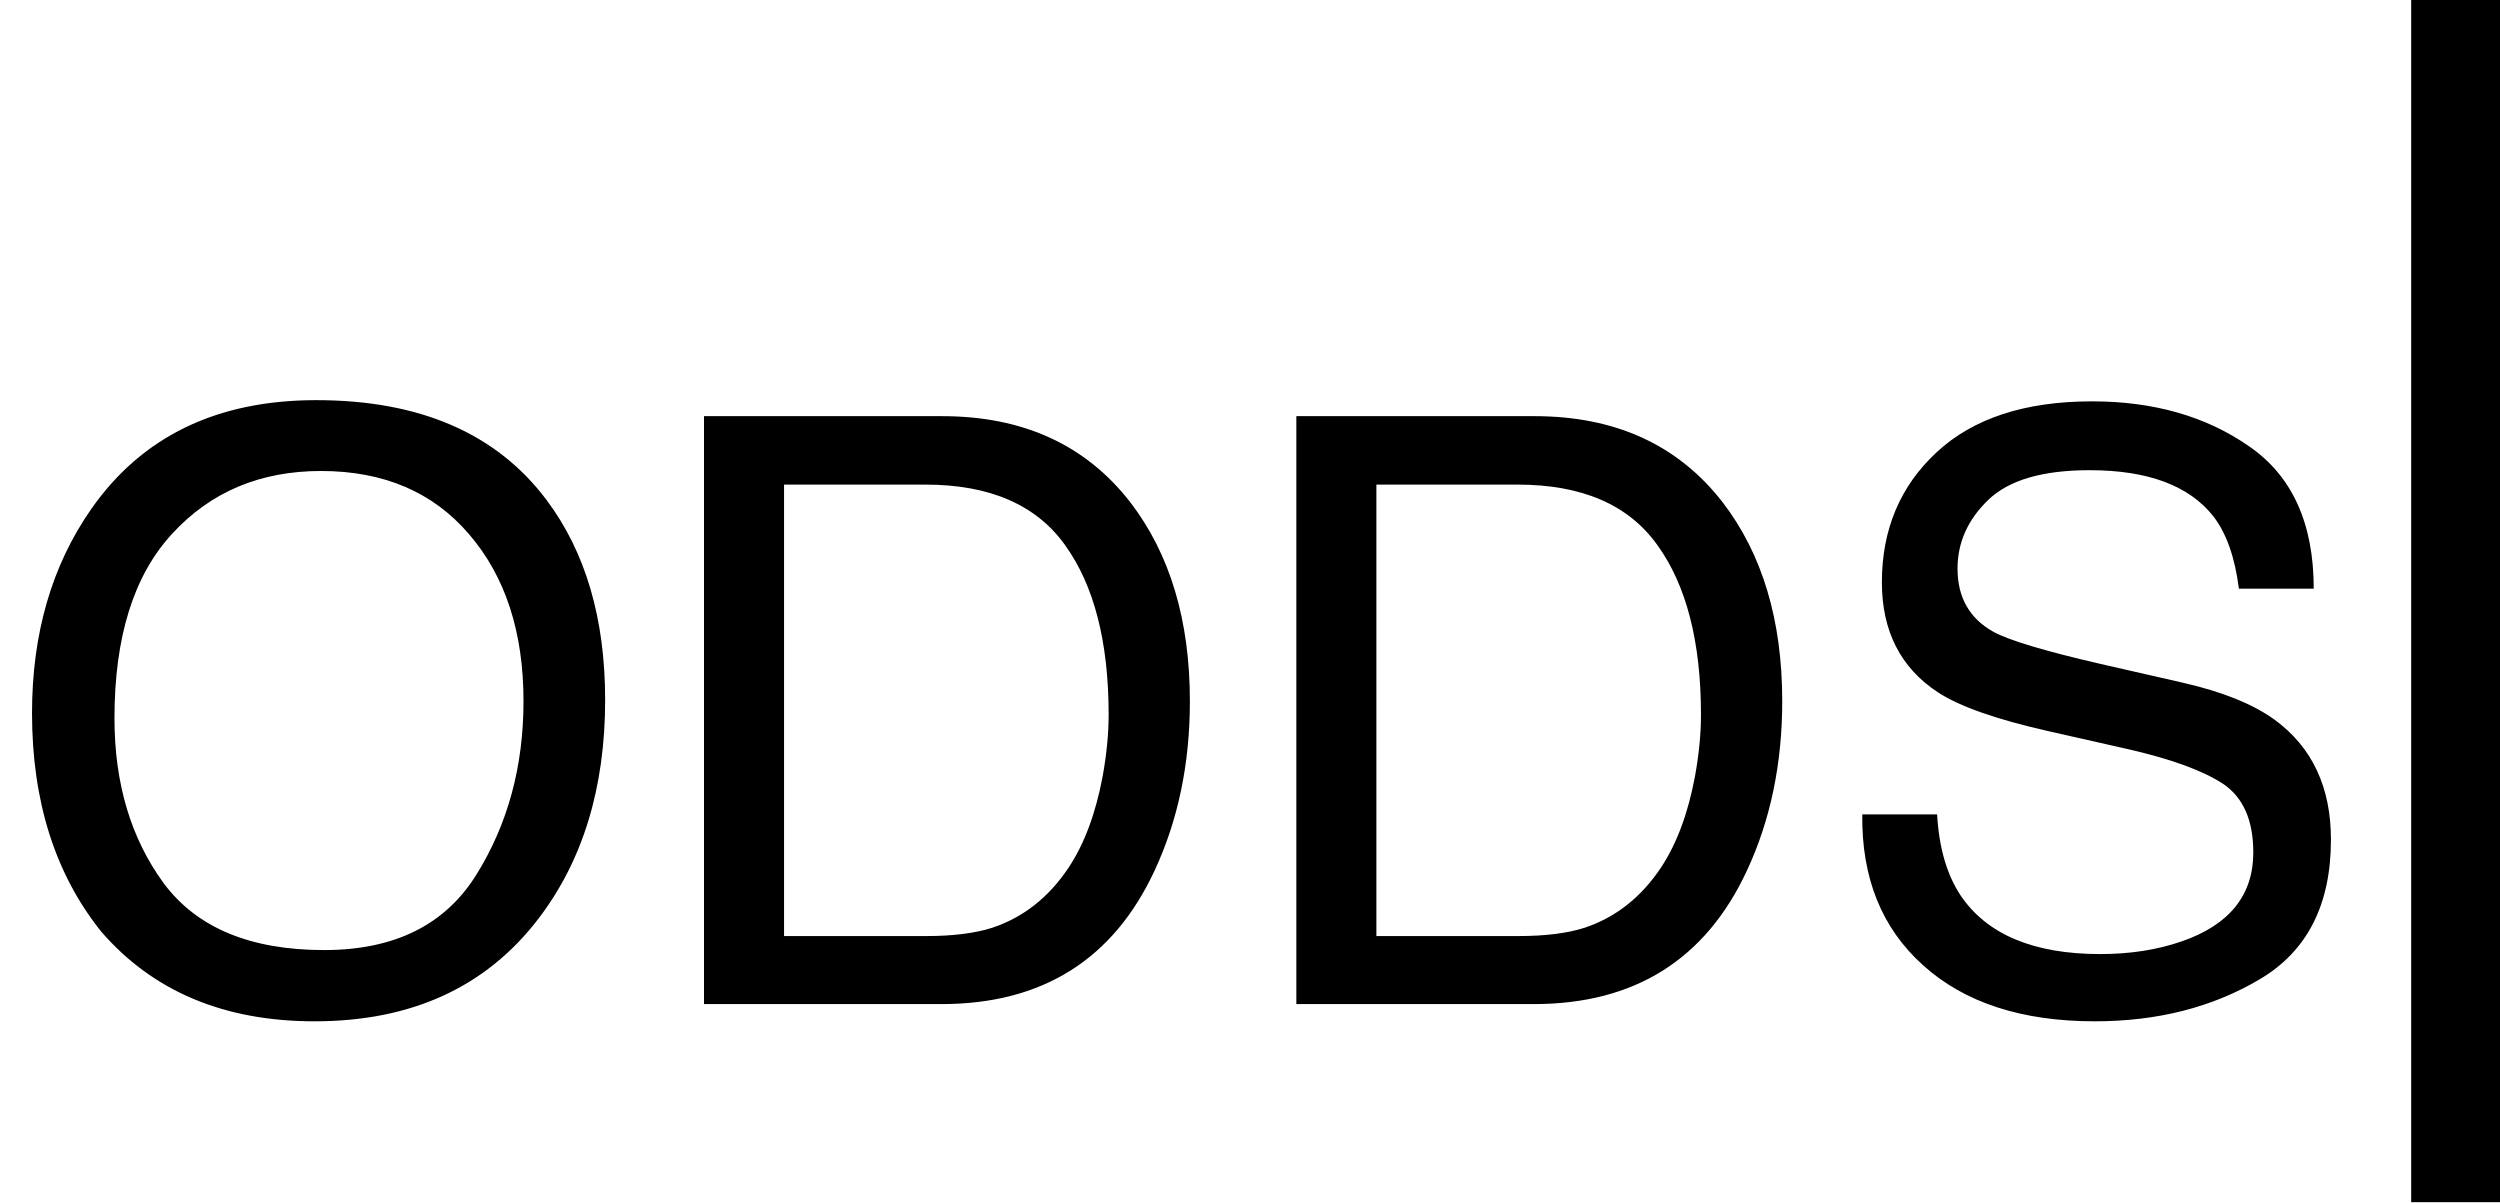
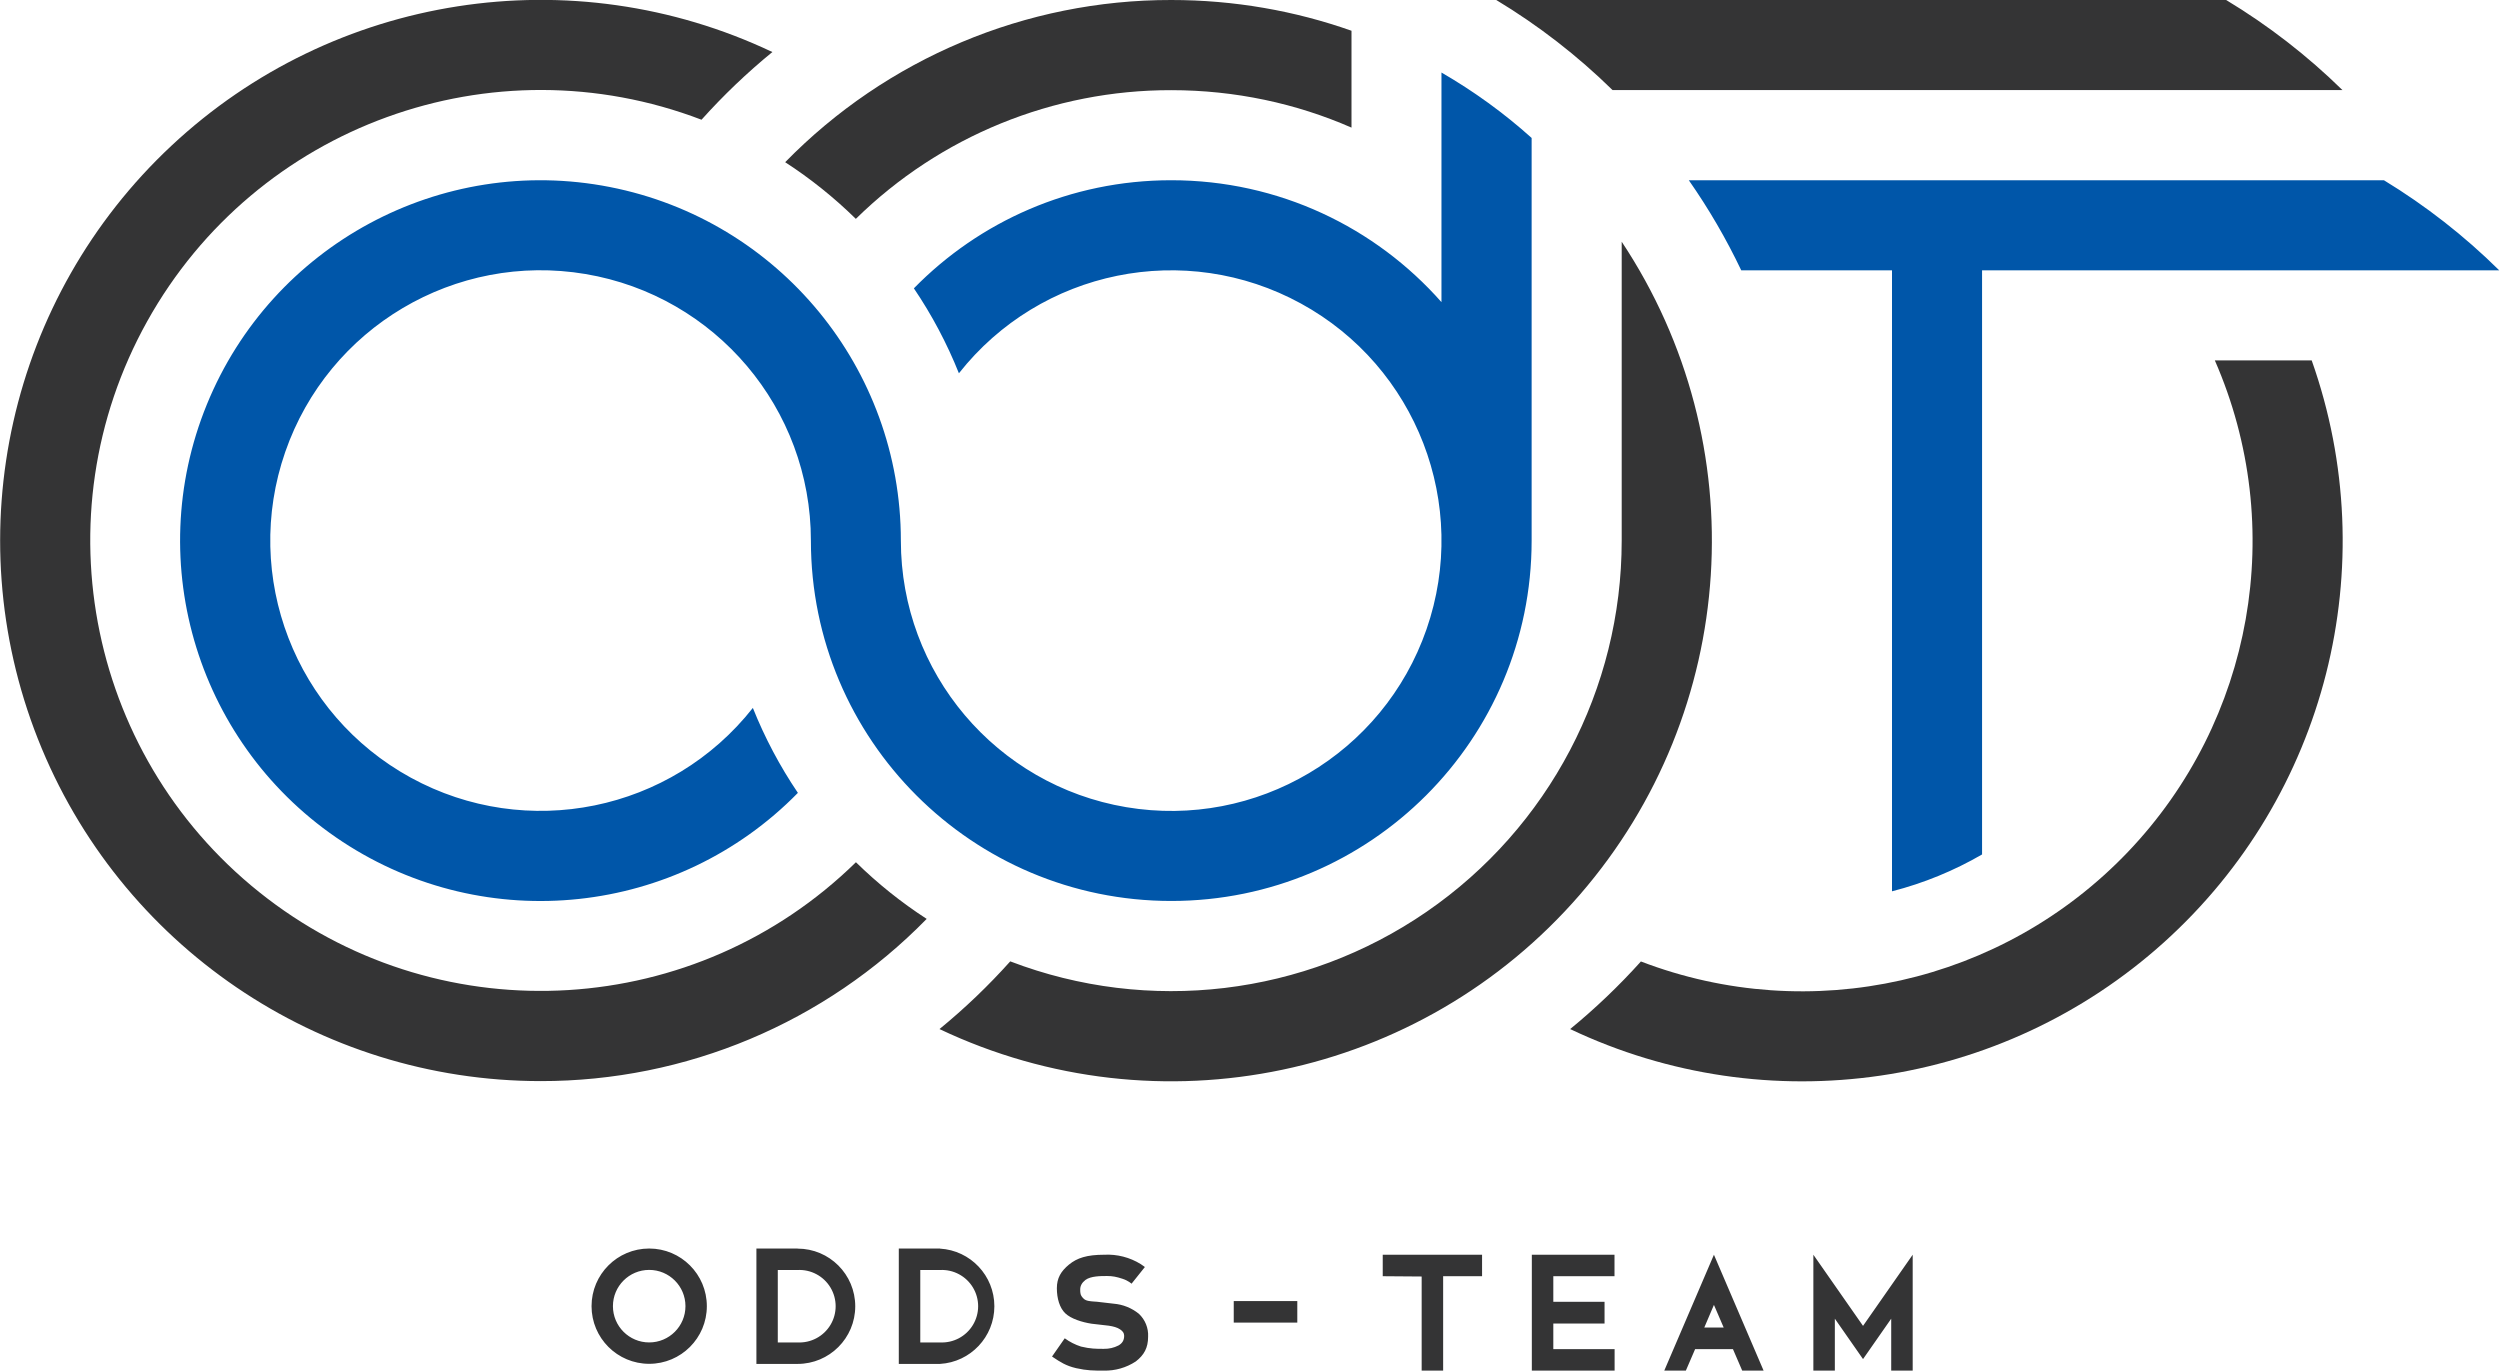
- <svg xmlns="http://www.w3.org/2000/svg" viewBox="0 0 366 176" fill="black" height="44">
-   <path d="M46.289 58.582C61.484 58.582 72.734 63.465 80.039 73.231C85.742 80.848 88.594 90.594 88.594 102.469C88.594 115.32 85.332 126.004 78.809 134.52C71.152 144.52 60.234 149.52 46.055 149.52C32.812 149.52 22.402 145.145 14.824 136.395C8.066 127.957 4.688 117.293 4.688 104.402C4.688 92.762 7.578 82.801 13.359 74.519C20.781 63.895 31.758 58.582 46.289 58.582ZM47.461 139.09C57.734 139.09 65.156 135.418 69.727 128.074C74.336 120.691 76.641 112.215 76.641 102.645C76.641 92.527 73.984 84.383 68.672 78.211C63.398 72.039 56.172 68.953 46.992 68.953C38.086 68.953 30.82 72.019 25.195 78.152C19.57 84.246 16.758 93.25 16.758 105.164C16.758 114.695 19.16 122.742 23.965 129.305C28.809 135.828 36.641 139.09 47.461 139.09ZM135.586 137.039C139.531 137.039 142.773 136.629 145.312 135.809C149.844 134.285 153.555 131.355 156.445 127.02C158.75 123.543 160.41 119.09 161.426 113.66C162.012 110.418 162.305 107.41 162.305 104.637C162.305 93.973 160.176 85.691 155.918 79.793C151.699 73.894 144.883 70.945 135.469 70.945H114.785V137.039H135.586ZM103.066 60.926H137.93C149.766 60.926 158.945 65.125 165.469 73.523C171.289 81.102 174.199 90.809 174.199 102.645C174.199 111.785 172.48 120.047 169.043 127.43C162.988 140.477 152.578 147 137.812 147H103.066V60.926ZM222.305 137.039C226.25 137.039 229.492 136.629 232.031 135.809C236.562 134.285 240.273 131.355 243.164 127.02C245.469 123.543 247.129 119.09 248.145 113.66C248.73 110.418 249.023 107.41 249.023 104.637C249.023 93.973 246.895 85.691 242.637 79.793C238.418 73.894 231.602 70.945 222.188 70.945H201.504V137.039H222.305ZM189.785 60.926H224.648C236.484 60.926 245.664 65.125 252.188 73.523C258.008 81.102 260.918 90.809 260.918 102.645C260.918 111.785 259.199 120.047 255.762 127.43C249.707 140.477 239.297 147 224.531 147H189.785V60.926ZM283.594 119.227C283.867 124.109 285.02 128.074 287.051 131.121C290.918 136.824 297.734 139.676 307.5 139.676C311.875 139.676 315.859 139.051 319.453 137.801C326.406 135.379 329.883 131.043 329.883 124.793C329.883 120.105 328.418 116.766 325.488 114.773C322.52 112.82 317.871 111.121 311.543 109.676L299.883 107.039C292.266 105.32 286.875 103.426 283.711 101.355C278.242 97.762 275.508 92.391 275.508 85.242C275.508 77.508 278.184 71.16 283.535 66.199C288.887 61.238 296.465 58.758 306.27 58.758C315.293 58.758 322.949 60.945 329.238 65.32C335.566 69.656 338.73 76.609 338.73 86.18H327.773C327.188 81.57 325.938 78.035 324.023 75.574C320.469 71.082 314.434 68.836 305.918 68.836C299.043 68.836 294.102 70.281 291.094 73.172C288.086 76.062 286.582 79.422 286.582 83.25C286.582 87.469 288.34 90.555 291.855 92.508C294.16 93.758 299.375 95.32 307.5 97.195L319.57 99.949C325.391 101.277 329.883 103.094 333.047 105.398C338.516 109.422 341.25 115.262 341.25 122.918C341.25 132.449 337.773 139.266 330.82 143.367C323.906 147.469 315.859 149.52 306.68 149.52C295.977 149.52 287.598 146.785 281.543 141.316C275.488 135.887 272.52 128.523 272.637 119.227H283.594Z" />
-   <rect width="13" height="176" transform="matrix(-1 0 0 1 366 0)" />
+ <svg xmlns="http://www.w3.org/2000/svg" width="2537" height="1391" fill="none">
+   <path fill="#343435" d="M658.8 1362.3a36.8 36.8 0 1 1 0-73.6 36.8 36.8 0 0 1 0 73.6Zm0-95.3a58.5 58.5 0 1 0 0 117 58.5 58.5 0 0 0 0-117ZM809.4 1362.3h-20.1v-73.5h20a36.8 36.8 0 1 1 0 73.5Zm0-95.3h-41.8v117.1h41.8a58.5 58.5 0 0 0 0-117ZM953.9 1362.3h-20v-73.5h20a36.8 36.8 0 1 1 0 73.5Zm0-95.3h-41.8v117.1h41.8a58.6 58.6 0 0 0 0-117ZM1504 1273.3h-100.8v21.8l39.5.3v95.5h21.8v-95.8h39.5v-21.8ZM1554.4 1273.3h84v21.8h-62.1v26h52v22h-52v26h62.2v21.8h-84v-117.6ZM1941 1273.3l-50.4 72.2-50.4-72.2v117.6h21.8v-52.7l28.6 41 28.6-41v52.7h21.8v-117.6ZM1316.4 1320.3H1252v21.9h64.5v-21.9ZM1749.2 1347.2l-9.9-23-9.8 23h19.7Zm-60.3 43.7 50.4-117.6 50.4 117.6H1768l-9.4-21.8h-38.4l-9.4 21.8H1689ZM1152.6 1381.6a56.7 56.7 0 0 1-32.6 9.3c-10.1 0-17 0-28-2.5-10.3-2.4-16.2-6.3-23.2-11l-1.2-.8 12.9-18.5a57.6 57.6 0 0 0 16.5 8.4c9.3 2.3 16 2.3 21.8 2.3h1.5a31 31 0 0 0 14.7-3.4c3.9-2.2 5.8-5.3 5.8-9.8 0-2.9-1.4-4.7-4.2-6.6-2.8-1.9-6.8-3-11.5-3.7l-17.4-2c-9.7-1.5-20.8-5-26.6-10.5-5.8-5.5-8.6-15.2-8.6-25.5s4.1-17.2 12.3-24c8.2-6.7 18.1-10 35.8-10a64 64 0 0 1 37 9.5c4.3 2.9 4.2 3 4.2 3l-13.5 16.9s-3.3-3.1-9.2-5c-6-2-10.2-2.8-15.6-2.8-6.6 0-16.6 0-22 4-3.6 2.8-5.3 6-5.3 9.6v.1c0 3.6 0 5.9 3.4 9.2 2.4 2.5 6.8 2.7 10.5 3l3 .2 17.2 2a46.7 46.7 0 0 1 25.4 10.2 29.8 29.8 0 0 1 9.4 23.3c0 11.3-4.1 18.6-12.5 25.1Z" />
+   <path fill="#0056A9" d="M1554.3 140c-28-25.2-58.7-47.4-91.5-66.4v233c-67-75.9-165-123.7-274.3-123.7-102.3 0-194.8 42-261.1 109.7a455.6 455.6 0 0 1 45.7 86.2 274.3 274.3 0 1 1-58.9 169.8 365.7 365.7 0 1 0-104.5 256 456 456 0 0 1-45.7-86.2 274.3 274.3 0 1 1 58.9-169.8 365.6 365.6 0 1 0 731.4 0V139.9ZM2419.2 182.9h-705.4a639 639 0 0 1 53.2 91.4h153v630.2c32.4-8.3 63.1-21 91.4-37.4V274.3h524.8a640.2 640.2 0 0 0-117-91.4Z" />
+   <path fill="#343435" d="M548.6 1097.1a547 547 0 0 0 391.8-164.6 459.3 459.3 0 0 1-71.8-57.5 457.1 457.1 0 1 1-156.7-753.5 644 644 0 0 1 71.9-68.7 548.6 548.6 0 1 0-235.2 1044.3ZM1645.7 548.6a457.1 457.1 0 0 1-620.5 427 644.4 644.4 0 0 1-71.8 68.7 548.6 548.6 0 0 0 692.3-799v303.3Z" />
+   <path fill="#343435" d="M1188.5 0c64.2 0 125.7 11 183 31.2v98.3c-56-24.5-118-38-183-38a455.7 455.7 0 0 0-320 130.6 459.3 459.3 0 0 0-71.7-57.5A547 547 0 0 1 1188.6 0ZM1518.4 0a642.6 642.6 0 0 1 118 91.4h740.7a642.6 642.6 0 0 0-118-91.4h-740.7ZM2247.6 365.7h98.3a548.6 548.6 0 0 1-752.5 678.6c25.6-21 49.7-44 71.8-68.6a457.1 457.1 0 0 0 582.4-610Z" />
</svg>
